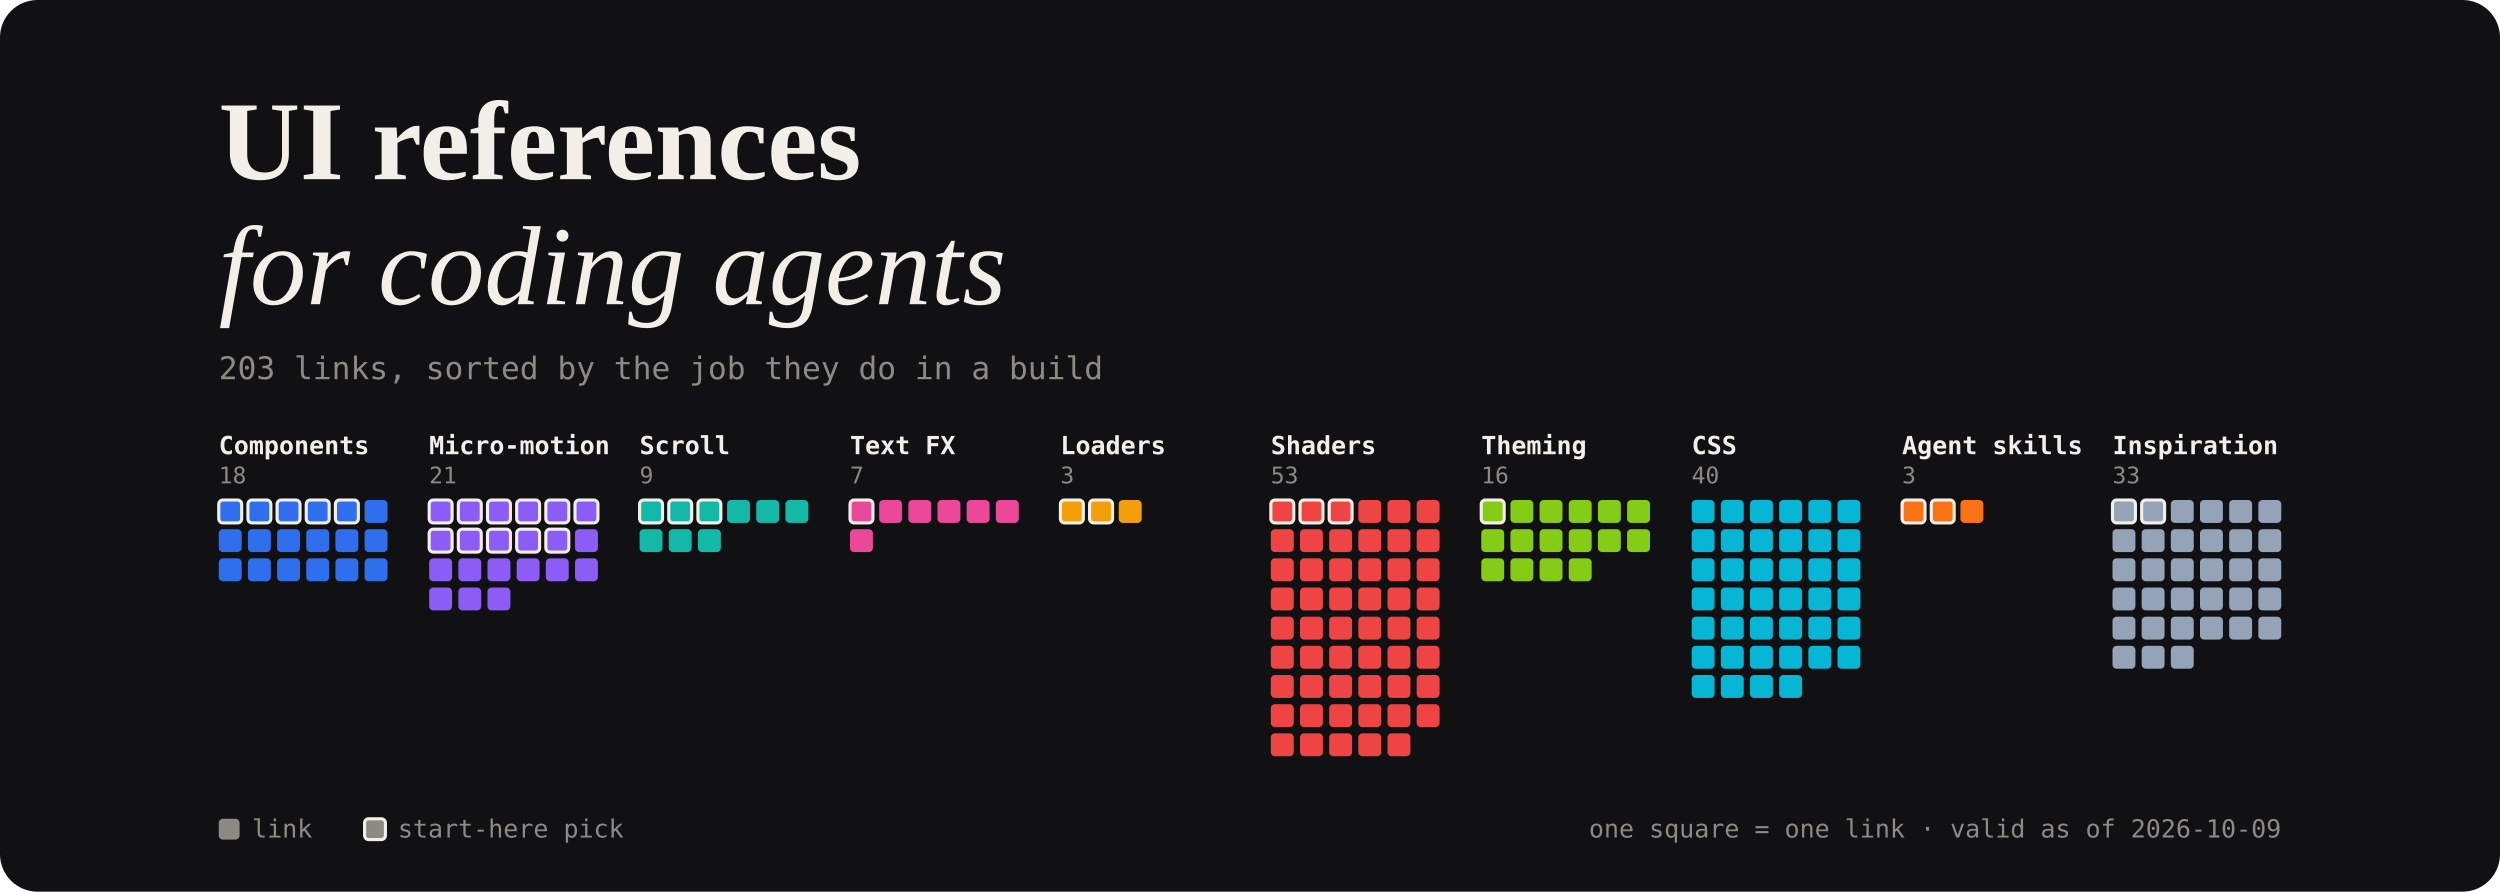
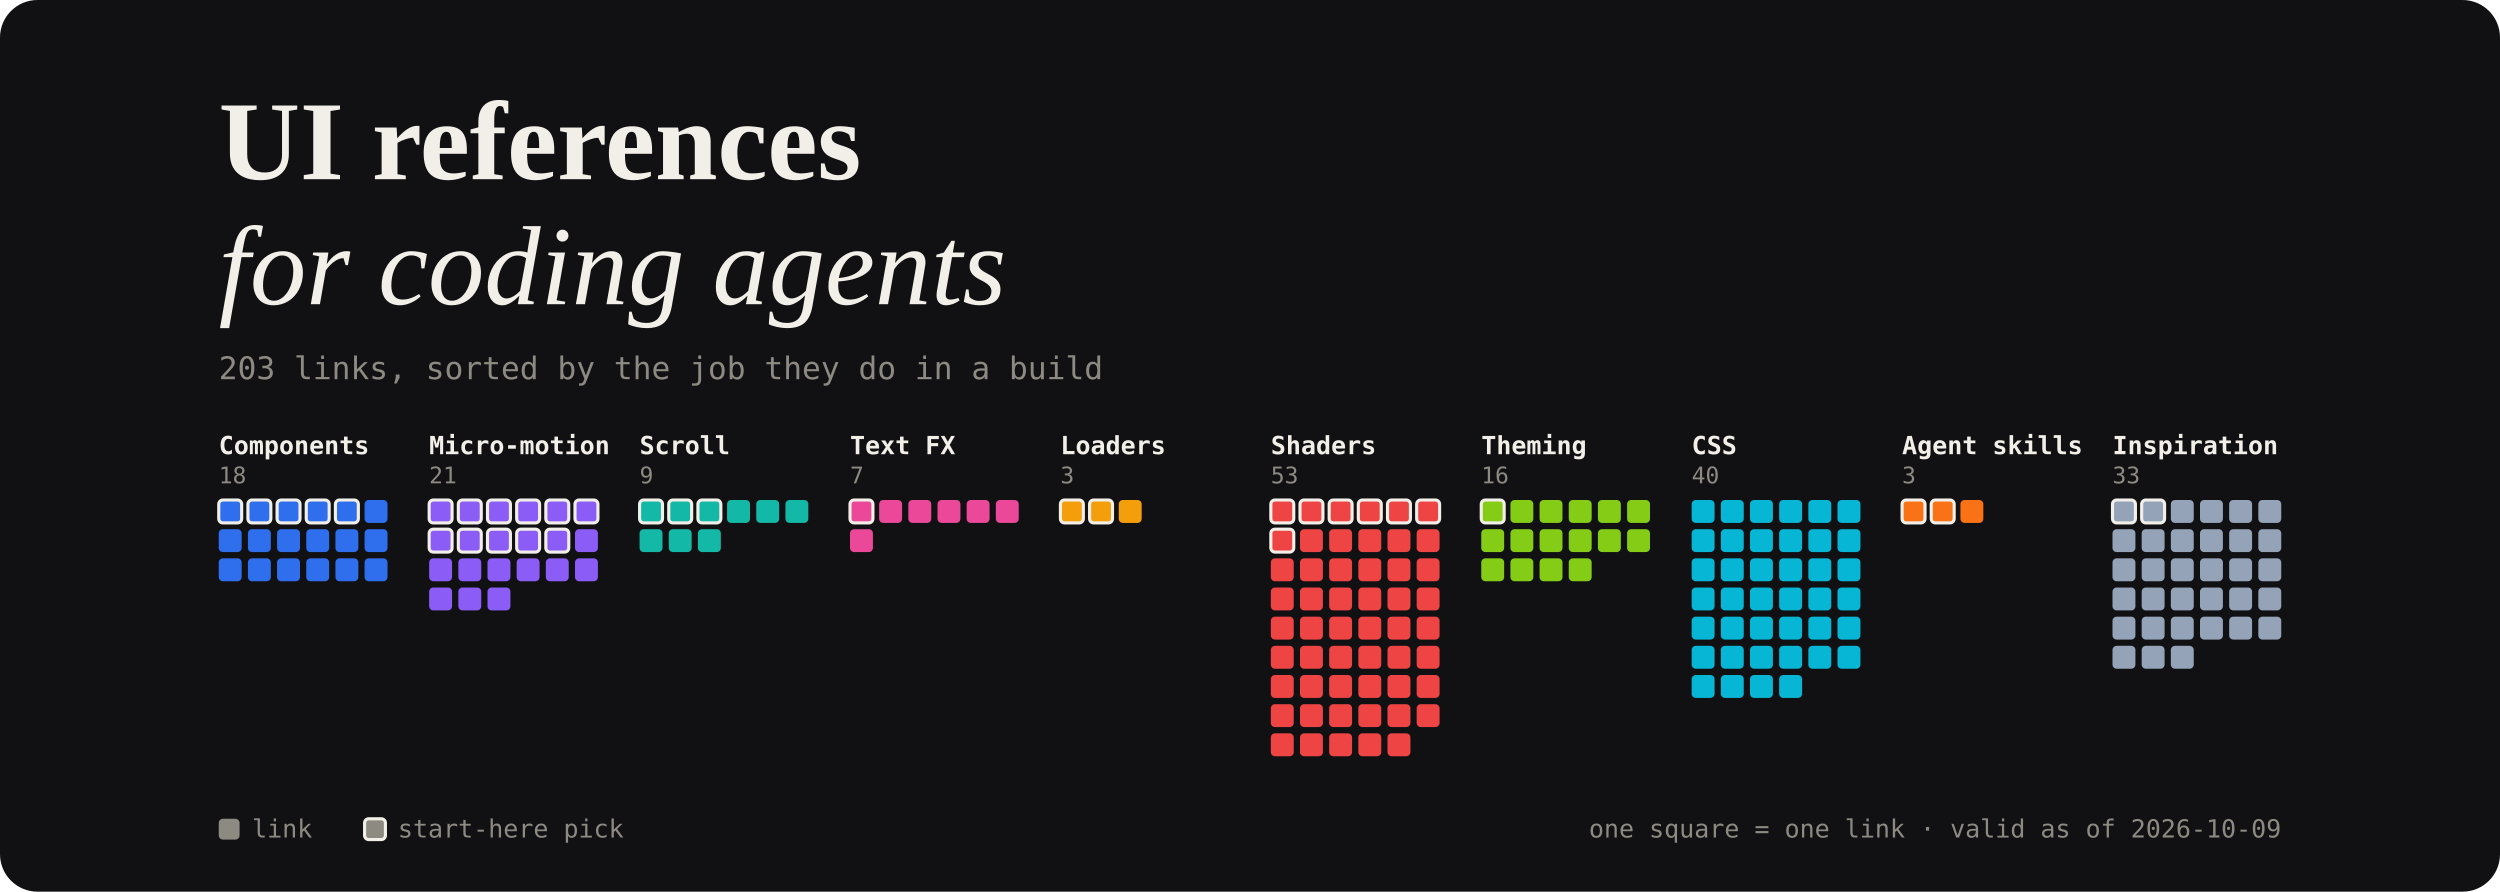
<svg xmlns="http://www.w3.org/2000/svg" viewBox="0 0 1200 428" width="1200" height="428" role="img" aria-labelledby="t d" font-family="ui-monospace, SFMono-Regular, Menlo, Consolas, monospace">
  <rect width="1200" height="428" rx="18" fill="#111114" />
  <text x="105" y="86" font-size="54" font-weight="700" fill="#f2efe8" font-family="ui-serif, Georgia, 'Times New Roman', serif">UI references</text>
  <text x="105" y="146" font-size="54" font-style="italic" fill="#f2efe8" font-family="ui-serif, Georgia, 'Times New Roman', serif">for coding agents</text>
  <text x="105" y="182" font-size="15" fill="#8d8a82">203 links, sorted by the job they do in a build</text>
  <text x="105" y="218" font-size="12" font-weight="700" fill="#f2efe8">Components</text>
  <text x="105" y="232" font-size="11" fill="#8d8a82">18</text>
  <rect x="105" y="240" width="11" height="11" rx="2" fill="#2f6fed" stroke="#f2efe8" stroke-width="1.5" />
  <rect x="119" y="240" width="11" height="11" rx="2" fill="#2f6fed" stroke="#f2efe8" stroke-width="1.5" />
  <rect x="133" y="240" width="11" height="11" rx="2" fill="#2f6fed" stroke="#f2efe8" stroke-width="1.5" />
  <rect x="147" y="240" width="11" height="11" rx="2" fill="#2f6fed" stroke="#f2efe8" stroke-width="1.5" />
  <rect x="161" y="240" width="11" height="11" rx="2" fill="#2f6fed" stroke="#f2efe8" stroke-width="1.5" />
  <rect x="175" y="240" width="11" height="11" rx="2" fill="#2f6fed" />
  <rect x="105" y="254" width="11" height="11" rx="2" fill="#2f6fed" />
  <rect x="119" y="254" width="11" height="11" rx="2" fill="#2f6fed" />
  <rect x="133" y="254" width="11" height="11" rx="2" fill="#2f6fed" />
  <rect x="147" y="254" width="11" height="11" rx="2" fill="#2f6fed" />
  <rect x="161" y="254" width="11" height="11" rx="2" fill="#2f6fed" />
  <rect x="175" y="254" width="11" height="11" rx="2" fill="#2f6fed" />
  <rect x="105" y="268" width="11" height="11" rx="2" fill="#2f6fed" />
  <rect x="119" y="268" width="11" height="11" rx="2" fill="#2f6fed" />
  <rect x="133" y="268" width="11" height="11" rx="2" fill="#2f6fed" />
  <rect x="147" y="268" width="11" height="11" rx="2" fill="#2f6fed" />
  <rect x="161" y="268" width="11" height="11" rx="2" fill="#2f6fed" />
  <rect x="175" y="268" width="11" height="11" rx="2" fill="#2f6fed" />
  <text x="206" y="218" font-size="12" font-weight="700" fill="#f2efe8">Micro-motion</text>
  <text x="206" y="232" font-size="11" fill="#8d8a82">21</text>
  <rect x="206" y="240" width="11" height="11" rx="2" fill="#8b5cf6" stroke="#f2efe8" stroke-width="1.5" />
  <rect x="220" y="240" width="11" height="11" rx="2" fill="#8b5cf6" stroke="#f2efe8" stroke-width="1.5" />
  <rect x="234" y="240" width="11" height="11" rx="2" fill="#8b5cf6" stroke="#f2efe8" stroke-width="1.5" />
  <rect x="248" y="240" width="11" height="11" rx="2" fill="#8b5cf6" stroke="#f2efe8" stroke-width="1.5" />
  <rect x="262" y="240" width="11" height="11" rx="2" fill="#8b5cf6" stroke="#f2efe8" stroke-width="1.5" />
  <rect x="276" y="240" width="11" height="11" rx="2" fill="#8b5cf6" stroke="#f2efe8" stroke-width="1.5" />
  <rect x="206" y="254" width="11" height="11" rx="2" fill="#8b5cf6" stroke="#f2efe8" stroke-width="1.5" />
  <rect x="220" y="254" width="11" height="11" rx="2" fill="#8b5cf6" stroke="#f2efe8" stroke-width="1.5" />
  <rect x="234" y="254" width="11" height="11" rx="2" fill="#8b5cf6" stroke="#f2efe8" stroke-width="1.5" />
  <rect x="248" y="254" width="11" height="11" rx="2" fill="#8b5cf6" stroke="#f2efe8" stroke-width="1.5" />
  <rect x="262" y="254" width="11" height="11" rx="2" fill="#8b5cf6" stroke="#f2efe8" stroke-width="1.5" />
  <rect x="276" y="254" width="11" height="11" rx="2" fill="#8b5cf6" />
  <rect x="206" y="268" width="11" height="11" rx="2" fill="#8b5cf6" />
  <rect x="220" y="268" width="11" height="11" rx="2" fill="#8b5cf6" />
  <rect x="234" y="268" width="11" height="11" rx="2" fill="#8b5cf6" />
  <rect x="248" y="268" width="11" height="11" rx="2" fill="#8b5cf6" />
  <rect x="262" y="268" width="11" height="11" rx="2" fill="#8b5cf6" />
  <rect x="276" y="268" width="11" height="11" rx="2" fill="#8b5cf6" />
  <rect x="206" y="282" width="11" height="11" rx="2" fill="#8b5cf6" />
  <rect x="220" y="282" width="11" height="11" rx="2" fill="#8b5cf6" />
  <rect x="234" y="282" width="11" height="11" rx="2" fill="#8b5cf6" />
  <text x="307" y="218" font-size="12" font-weight="700" fill="#f2efe8">Scroll</text>
  <text x="307" y="232" font-size="11" fill="#8d8a82">9</text>
  <rect x="307" y="240" width="11" height="11" rx="2" fill="#14b8a6" stroke="#f2efe8" stroke-width="1.5" />
  <rect x="321" y="240" width="11" height="11" rx="2" fill="#14b8a6" stroke="#f2efe8" stroke-width="1.5" />
  <rect x="335" y="240" width="11" height="11" rx="2" fill="#14b8a6" stroke="#f2efe8" stroke-width="1.5" />
  <rect x="349" y="240" width="11" height="11" rx="2" fill="#14b8a6" />
  <rect x="363" y="240" width="11" height="11" rx="2" fill="#14b8a6" />
  <rect x="377" y="240" width="11" height="11" rx="2" fill="#14b8a6" />
  <rect x="307" y="254" width="11" height="11" rx="2" fill="#14b8a6" />
  <rect x="321" y="254" width="11" height="11" rx="2" fill="#14b8a6" />
  <rect x="335" y="254" width="11" height="11" rx="2" fill="#14b8a6" />
  <text x="408" y="218" font-size="12" font-weight="700" fill="#f2efe8">Text FX</text>
  <text x="408" y="232" font-size="11" fill="#8d8a82">7</text>
  <rect x="408" y="240" width="11" height="11" rx="2" fill="#ec4899" stroke="#f2efe8" stroke-width="1.5" />
  <rect x="422" y="240" width="11" height="11" rx="2" fill="#ec4899" />
  <rect x="436" y="240" width="11" height="11" rx="2" fill="#ec4899" />
  <rect x="450" y="240" width="11" height="11" rx="2" fill="#ec4899" />
  <rect x="464" y="240" width="11" height="11" rx="2" fill="#ec4899" />
  <rect x="478" y="240" width="11" height="11" rx="2" fill="#ec4899" />
  <rect x="408" y="254" width="11" height="11" rx="2" fill="#ec4899" />
  <text x="509" y="218" font-size="12" font-weight="700" fill="#f2efe8">Loaders</text>
  <text x="509" y="232" font-size="11" fill="#8d8a82">3</text>
  <rect x="509" y="240" width="11" height="11" rx="2" fill="#f59e0b" stroke="#f2efe8" stroke-width="1.5" />
  <rect x="523" y="240" width="11" height="11" rx="2" fill="#f59e0b" stroke="#f2efe8" stroke-width="1.5" />
  <rect x="537" y="240" width="11" height="11" rx="2" fill="#f59e0b" />
  <text x="610" y="218" font-size="12" font-weight="700" fill="#f2efe8">Shaders</text>
  <text x="610" y="232" font-size="11" fill="#8d8a82">53</text>
  <rect x="610" y="240" width="11" height="11" rx="2" fill="#ef4444" stroke="#f2efe8" stroke-width="1.5" />
  <rect x="624" y="240" width="11" height="11" rx="2" fill="#ef4444" stroke="#f2efe8" stroke-width="1.5" />
  <rect x="638" y="240" width="11" height="11" rx="2" fill="#ef4444" stroke="#f2efe8" stroke-width="1.5" />
-   <rect x="652" y="240" width="11" height="11" rx="2" fill="#ef4444" />
-   <rect x="666" y="240" width="11" height="11" rx="2" fill="#ef4444" />
-   <rect x="680" y="240" width="11" height="11" rx="2" fill="#ef4444" />
-   <rect x="610" y="254" width="11" height="11" rx="2" fill="#ef4444" />
+   <rect x="652" y="240" width="11" height="11" rx="2" fill="#ef4444" stroke="#f2efe8" stroke-width="1.5" />
+   <rect x="666" y="240" width="11" height="11" rx="2" fill="#ef4444" stroke="#f2efe8" stroke-width="1.5" />
+   <rect x="680" y="240" width="11" height="11" rx="2" fill="#ef4444" stroke="#f2efe8" stroke-width="1.5" />
+   <rect x="610" y="254" width="11" height="11" rx="2" fill="#ef4444" stroke="#f2efe8" stroke-width="1.5" />
  <rect x="624" y="254" width="11" height="11" rx="2" fill="#ef4444" />
  <rect x="638" y="254" width="11" height="11" rx="2" fill="#ef4444" />
  <rect x="652" y="254" width="11" height="11" rx="2" fill="#ef4444" />
  <rect x="666" y="254" width="11" height="11" rx="2" fill="#ef4444" />
  <rect x="680" y="254" width="11" height="11" rx="2" fill="#ef4444" />
  <rect x="610" y="268" width="11" height="11" rx="2" fill="#ef4444" />
  <rect x="624" y="268" width="11" height="11" rx="2" fill="#ef4444" />
  <rect x="638" y="268" width="11" height="11" rx="2" fill="#ef4444" />
  <rect x="652" y="268" width="11" height="11" rx="2" fill="#ef4444" />
  <rect x="666" y="268" width="11" height="11" rx="2" fill="#ef4444" />
  <rect x="680" y="268" width="11" height="11" rx="2" fill="#ef4444" />
  <rect x="610" y="282" width="11" height="11" rx="2" fill="#ef4444" />
  <rect x="624" y="282" width="11" height="11" rx="2" fill="#ef4444" />
  <rect x="638" y="282" width="11" height="11" rx="2" fill="#ef4444" />
  <rect x="652" y="282" width="11" height="11" rx="2" fill="#ef4444" />
  <rect x="666" y="282" width="11" height="11" rx="2" fill="#ef4444" />
  <rect x="680" y="282" width="11" height="11" rx="2" fill="#ef4444" />
  <rect x="610" y="296" width="11" height="11" rx="2" fill="#ef4444" />
  <rect x="624" y="296" width="11" height="11" rx="2" fill="#ef4444" />
  <rect x="638" y="296" width="11" height="11" rx="2" fill="#ef4444" />
  <rect x="652" y="296" width="11" height="11" rx="2" fill="#ef4444" />
  <rect x="666" y="296" width="11" height="11" rx="2" fill="#ef4444" />
  <rect x="680" y="296" width="11" height="11" rx="2" fill="#ef4444" />
  <rect x="610" y="310" width="11" height="11" rx="2" fill="#ef4444" />
  <rect x="624" y="310" width="11" height="11" rx="2" fill="#ef4444" />
  <rect x="638" y="310" width="11" height="11" rx="2" fill="#ef4444" />
  <rect x="652" y="310" width="11" height="11" rx="2" fill="#ef4444" />
  <rect x="666" y="310" width="11" height="11" rx="2" fill="#ef4444" />
  <rect x="680" y="310" width="11" height="11" rx="2" fill="#ef4444" />
  <rect x="610" y="324" width="11" height="11" rx="2" fill="#ef4444" />
  <rect x="624" y="324" width="11" height="11" rx="2" fill="#ef4444" />
  <rect x="638" y="324" width="11" height="11" rx="2" fill="#ef4444" />
  <rect x="652" y="324" width="11" height="11" rx="2" fill="#ef4444" />
  <rect x="666" y="324" width="11" height="11" rx="2" fill="#ef4444" />
  <rect x="680" y="324" width="11" height="11" rx="2" fill="#ef4444" />
  <rect x="610" y="338" width="11" height="11" rx="2" fill="#ef4444" />
  <rect x="624" y="338" width="11" height="11" rx="2" fill="#ef4444" />
  <rect x="638" y="338" width="11" height="11" rx="2" fill="#ef4444" />
  <rect x="652" y="338" width="11" height="11" rx="2" fill="#ef4444" />
  <rect x="666" y="338" width="11" height="11" rx="2" fill="#ef4444" />
  <rect x="680" y="338" width="11" height="11" rx="2" fill="#ef4444" />
  <rect x="610" y="352" width="11" height="11" rx="2" fill="#ef4444" />
  <rect x="624" y="352" width="11" height="11" rx="2" fill="#ef4444" />
  <rect x="638" y="352" width="11" height="11" rx="2" fill="#ef4444" />
  <rect x="652" y="352" width="11" height="11" rx="2" fill="#ef4444" />
  <rect x="666" y="352" width="11" height="11" rx="2" fill="#ef4444" />
  <text x="711" y="218" font-size="12" font-weight="700" fill="#f2efe8">Theming</text>
  <text x="711" y="232" font-size="11" fill="#8d8a82">16</text>
  <rect x="711" y="240" width="11" height="11" rx="2" fill="#84cc16" stroke="#f2efe8" stroke-width="1.5" />
  <rect x="725" y="240" width="11" height="11" rx="2" fill="#84cc16" />
  <rect x="739" y="240" width="11" height="11" rx="2" fill="#84cc16" />
  <rect x="753" y="240" width="11" height="11" rx="2" fill="#84cc16" />
  <rect x="767" y="240" width="11" height="11" rx="2" fill="#84cc16" />
  <rect x="781" y="240" width="11" height="11" rx="2" fill="#84cc16" />
  <rect x="711" y="254" width="11" height="11" rx="2" fill="#84cc16" />
  <rect x="725" y="254" width="11" height="11" rx="2" fill="#84cc16" />
  <rect x="739" y="254" width="11" height="11" rx="2" fill="#84cc16" />
  <rect x="753" y="254" width="11" height="11" rx="2" fill="#84cc16" />
  <rect x="767" y="254" width="11" height="11" rx="2" fill="#84cc16" />
  <rect x="781" y="254" width="11" height="11" rx="2" fill="#84cc16" />
  <rect x="711" y="268" width="11" height="11" rx="2" fill="#84cc16" />
  <rect x="725" y="268" width="11" height="11" rx="2" fill="#84cc16" />
  <rect x="739" y="268" width="11" height="11" rx="2" fill="#84cc16" />
  <rect x="753" y="268" width="11" height="11" rx="2" fill="#84cc16" />
  <text x="812" y="218" font-size="12" font-weight="700" fill="#f2efe8">CSS</text>
  <text x="812" y="232" font-size="11" fill="#8d8a82">40</text>
  <rect x="812" y="240" width="11" height="11" rx="2" fill="#06b6d4" />
  <rect x="826" y="240" width="11" height="11" rx="2" fill="#06b6d4" />
  <rect x="840" y="240" width="11" height="11" rx="2" fill="#06b6d4" />
  <rect x="854" y="240" width="11" height="11" rx="2" fill="#06b6d4" />
  <rect x="868" y="240" width="11" height="11" rx="2" fill="#06b6d4" />
  <rect x="882" y="240" width="11" height="11" rx="2" fill="#06b6d4" />
  <rect x="812" y="254" width="11" height="11" rx="2" fill="#06b6d4" />
  <rect x="826" y="254" width="11" height="11" rx="2" fill="#06b6d4" />
  <rect x="840" y="254" width="11" height="11" rx="2" fill="#06b6d4" />
  <rect x="854" y="254" width="11" height="11" rx="2" fill="#06b6d4" />
  <rect x="868" y="254" width="11" height="11" rx="2" fill="#06b6d4" />
  <rect x="882" y="254" width="11" height="11" rx="2" fill="#06b6d4" />
  <rect x="812" y="268" width="11" height="11" rx="2" fill="#06b6d4" />
  <rect x="826" y="268" width="11" height="11" rx="2" fill="#06b6d4" />
  <rect x="840" y="268" width="11" height="11" rx="2" fill="#06b6d4" />
  <rect x="854" y="268" width="11" height="11" rx="2" fill="#06b6d4" />
  <rect x="868" y="268" width="11" height="11" rx="2" fill="#06b6d4" />
  <rect x="882" y="268" width="11" height="11" rx="2" fill="#06b6d4" />
  <rect x="812" y="282" width="11" height="11" rx="2" fill="#06b6d4" />
  <rect x="826" y="282" width="11" height="11" rx="2" fill="#06b6d4" />
  <rect x="840" y="282" width="11" height="11" rx="2" fill="#06b6d4" />
  <rect x="854" y="282" width="11" height="11" rx="2" fill="#06b6d4" />
  <rect x="868" y="282" width="11" height="11" rx="2" fill="#06b6d4" />
  <rect x="882" y="282" width="11" height="11" rx="2" fill="#06b6d4" />
  <rect x="812" y="296" width="11" height="11" rx="2" fill="#06b6d4" />
  <rect x="826" y="296" width="11" height="11" rx="2" fill="#06b6d4" />
  <rect x="840" y="296" width="11" height="11" rx="2" fill="#06b6d4" />
  <rect x="854" y="296" width="11" height="11" rx="2" fill="#06b6d4" />
  <rect x="868" y="296" width="11" height="11" rx="2" fill="#06b6d4" />
  <rect x="882" y="296" width="11" height="11" rx="2" fill="#06b6d4" />
  <rect x="812" y="310" width="11" height="11" rx="2" fill="#06b6d4" />
  <rect x="826" y="310" width="11" height="11" rx="2" fill="#06b6d4" />
  <rect x="840" y="310" width="11" height="11" rx="2" fill="#06b6d4" />
  <rect x="854" y="310" width="11" height="11" rx="2" fill="#06b6d4" />
  <rect x="868" y="310" width="11" height="11" rx="2" fill="#06b6d4" />
  <rect x="882" y="310" width="11" height="11" rx="2" fill="#06b6d4" />
  <rect x="812" y="324" width="11" height="11" rx="2" fill="#06b6d4" />
  <rect x="826" y="324" width="11" height="11" rx="2" fill="#06b6d4" />
  <rect x="840" y="324" width="11" height="11" rx="2" fill="#06b6d4" />
  <rect x="854" y="324" width="11" height="11" rx="2" fill="#06b6d4" />
  <text x="913" y="218" font-size="12" font-weight="700" fill="#f2efe8">Agent skills</text>
  <text x="913" y="232" font-size="11" fill="#8d8a82">3</text>
  <rect x="913" y="240" width="11" height="11" rx="2" fill="#f97316" stroke="#f2efe8" stroke-width="1.5" />
  <rect x="927" y="240" width="11" height="11" rx="2" fill="#f97316" stroke="#f2efe8" stroke-width="1.5" />
  <rect x="941" y="240" width="11" height="11" rx="2" fill="#f97316" />
  <text x="1014" y="218" font-size="12" font-weight="700" fill="#f2efe8">Inspiration</text>
  <text x="1014" y="232" font-size="11" fill="#8d8a82">33</text>
  <rect x="1014" y="240" width="11" height="11" rx="2" fill="#94a3b8" stroke="#f2efe8" stroke-width="1.5" />
  <rect x="1028" y="240" width="11" height="11" rx="2" fill="#94a3b8" stroke="#f2efe8" stroke-width="1.5" />
  <rect x="1042" y="240" width="11" height="11" rx="2" fill="#94a3b8" />
  <rect x="1056" y="240" width="11" height="11" rx="2" fill="#94a3b8" />
  <rect x="1070" y="240" width="11" height="11" rx="2" fill="#94a3b8" />
  <rect x="1084" y="240" width="11" height="11" rx="2" fill="#94a3b8" />
  <rect x="1014" y="254" width="11" height="11" rx="2" fill="#94a3b8" />
  <rect x="1028" y="254" width="11" height="11" rx="2" fill="#94a3b8" />
  <rect x="1042" y="254" width="11" height="11" rx="2" fill="#94a3b8" />
  <rect x="1056" y="254" width="11" height="11" rx="2" fill="#94a3b8" />
  <rect x="1070" y="254" width="11" height="11" rx="2" fill="#94a3b8" />
  <rect x="1084" y="254" width="11" height="11" rx="2" fill="#94a3b8" />
  <rect x="1014" y="268" width="11" height="11" rx="2" fill="#94a3b8" />
  <rect x="1028" y="268" width="11" height="11" rx="2" fill="#94a3b8" />
  <rect x="1042" y="268" width="11" height="11" rx="2" fill="#94a3b8" />
  <rect x="1056" y="268" width="11" height="11" rx="2" fill="#94a3b8" />
  <rect x="1070" y="268" width="11" height="11" rx="2" fill="#94a3b8" />
  <rect x="1084" y="268" width="11" height="11" rx="2" fill="#94a3b8" />
  <rect x="1014" y="282" width="11" height="11" rx="2" fill="#94a3b8" />
  <rect x="1028" y="282" width="11" height="11" rx="2" fill="#94a3b8" />
  <rect x="1042" y="282" width="11" height="11" rx="2" fill="#94a3b8" />
  <rect x="1056" y="282" width="11" height="11" rx="2" fill="#94a3b8" />
  <rect x="1070" y="282" width="11" height="11" rx="2" fill="#94a3b8" />
  <rect x="1084" y="282" width="11" height="11" rx="2" fill="#94a3b8" />
  <rect x="1014" y="296" width="11" height="11" rx="2" fill="#94a3b8" />
  <rect x="1028" y="296" width="11" height="11" rx="2" fill="#94a3b8" />
  <rect x="1042" y="296" width="11" height="11" rx="2" fill="#94a3b8" />
  <rect x="1056" y="296" width="11" height="11" rx="2" fill="#94a3b8" />
  <rect x="1070" y="296" width="11" height="11" rx="2" fill="#94a3b8" />
  <rect x="1084" y="296" width="11" height="11" rx="2" fill="#94a3b8" />
  <rect x="1014" y="310" width="11" height="11" rx="2" fill="#94a3b8" />
  <rect x="1028" y="310" width="11" height="11" rx="2" fill="#94a3b8" />
  <rect x="1042" y="310" width="11" height="11" rx="2" fill="#94a3b8" />
  <rect x="105" y="393" width="10" height="10" rx="2" fill="#8d8a82" />
  <text x="121" y="402" font-size="12" fill="#8d8a82">link</text>
  <rect x="175" y="393" width="10" height="10" rx="2" fill="#8d8a82" stroke="#f2efe8" stroke-width="1.5" />
  <text x="191" y="402" font-size="12" fill="#8d8a82">start-here pick</text>
  <text x="1095" y="402" font-size="12" fill="#8d8a82" text-anchor="end">one square = one link · valid as of 2026-10-09</text>
</svg>
